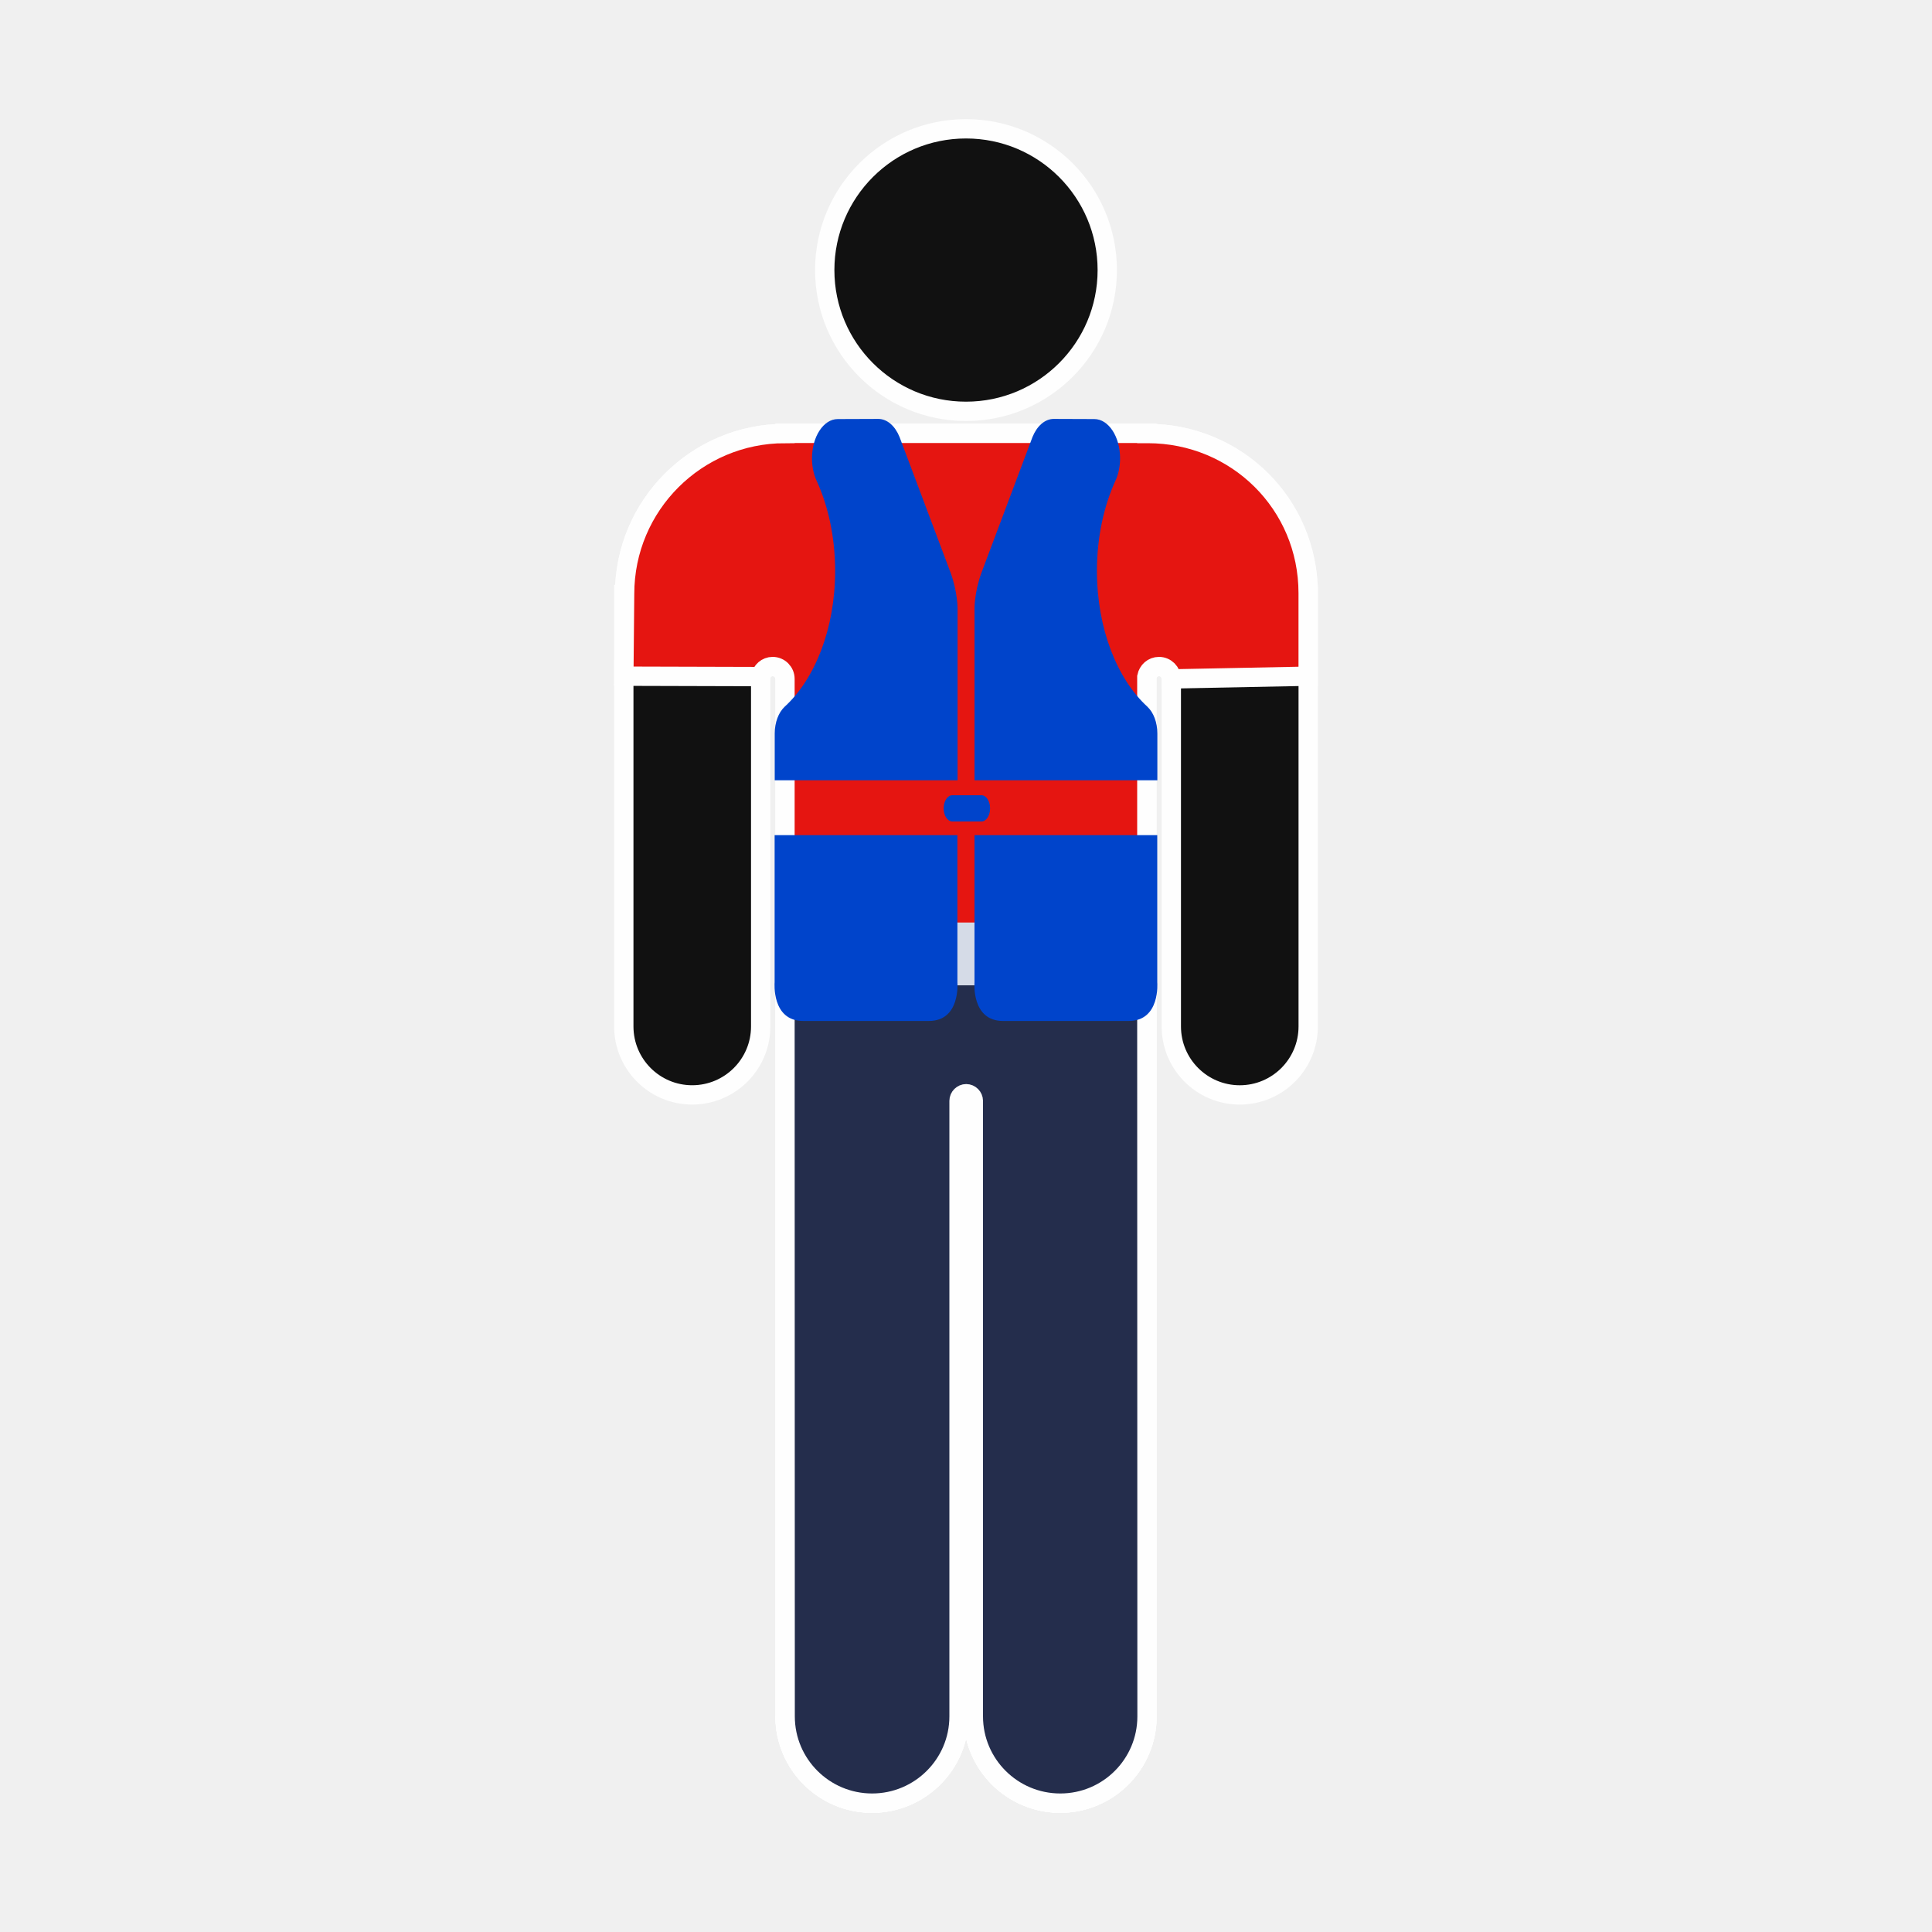
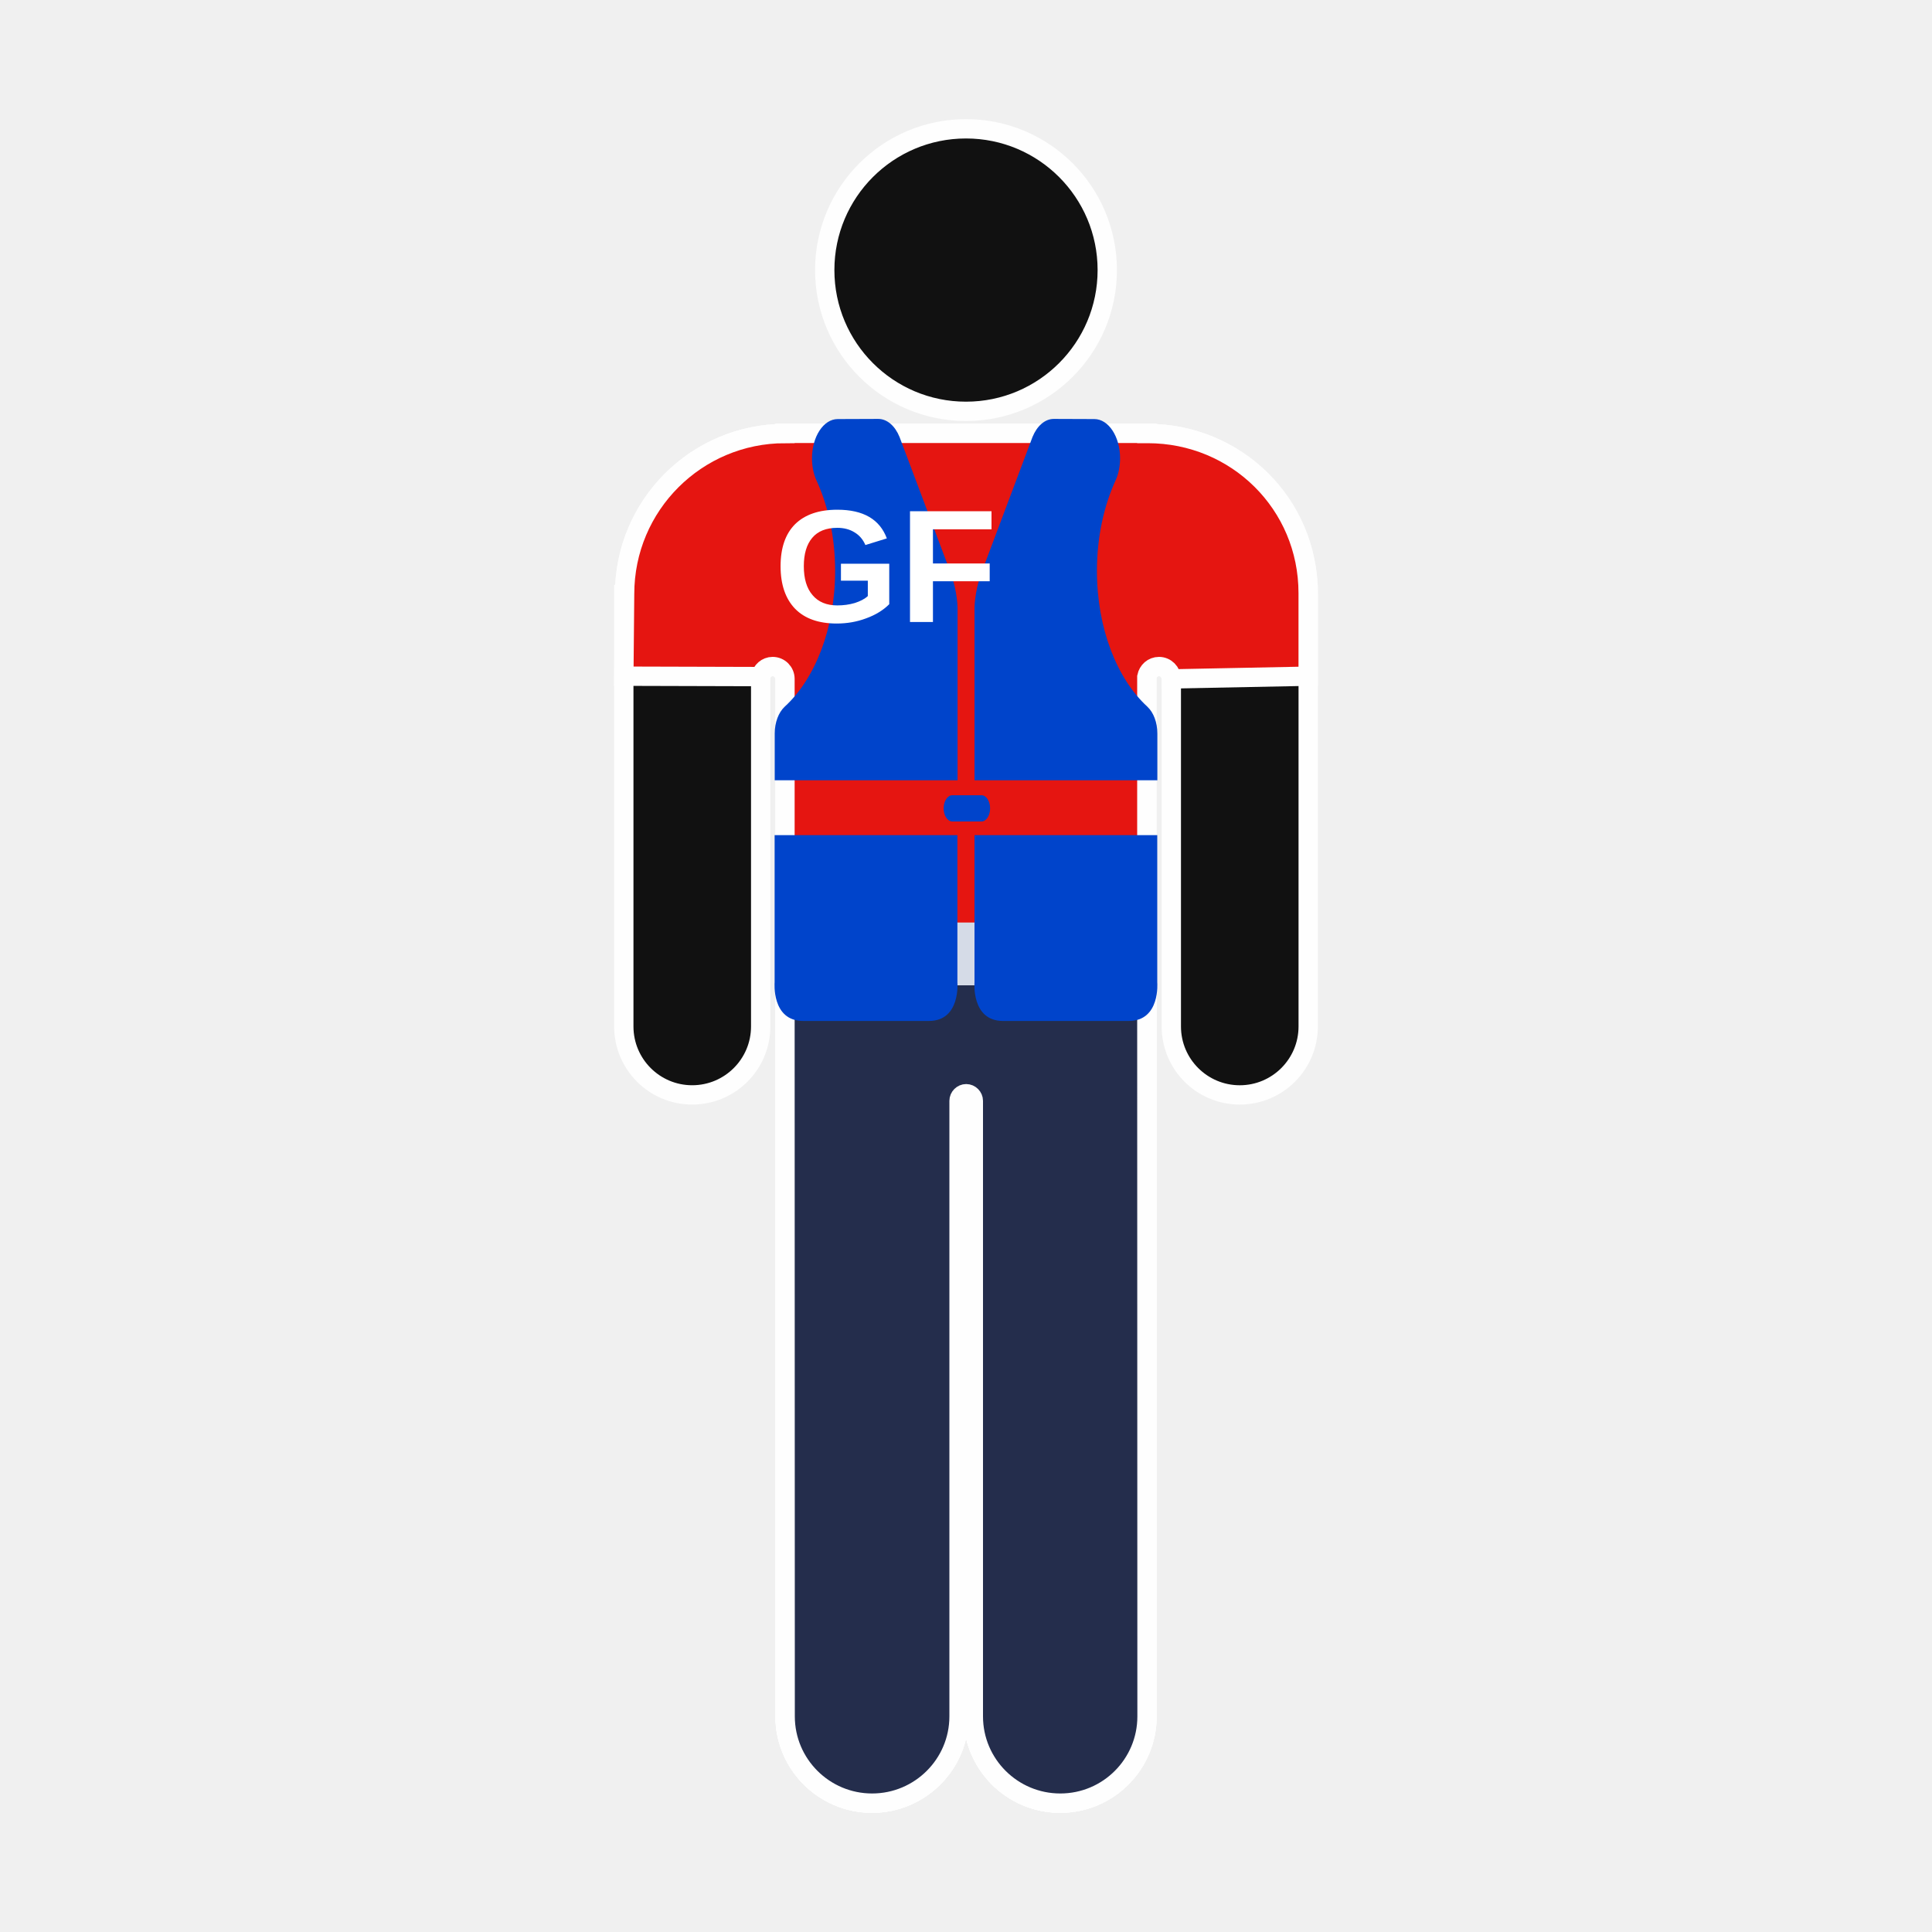
- <svg xmlns="http://www.w3.org/2000/svg" width="96" height="96" version="1.1" x="0px" y="0px" viewBox="0 0 100 100" enable-background="new 0 0 100 100" xml:space="preserve">
-   <circle stroke="#fefefe" fill="#111111" fill-rule="evenodd" clip-rule="evenodd" cx="50" cy="13.979" r="7.312" />
-   <path stroke="#fefefe" fill="#111111" d="         M67.709,30.771c0-0.012,0.003-0.023,0.003-0.034c0-4.584-3.716-8.3-8.302-8.3c-0.015,0-0.029,0.002-0.046,0.002v-0.014             h-18.73v0.012c-4.583,0-8.3,3.716-8.3,8.3c0,0.011,0.003,0.021,0.003,0.034h-0.049v22.358l0,0c0,1.956,1.584,3.543,3.54,3.543             c1.958,0,3.545-1.587,3.545-3.543l0,0V35.021c0.058-0.296,0.307-0.523,0.618-0.523c0.354,0,0.643,0.288,0.643,0.643v53.695             c0,2.483,2.017,4.497,4.496,4.497c2.484,0,4.499-2.014,4.499-4.497V56.983c0-0.206,0.166-0.372,0.371-0.372s0.371,0.166,0.371,0.372             v31.853c0,2.483,2.015,4.497,4.497,4.497c2.481,0,4.496-2.014,4.496-4.497V35.028c0.056-0.298,0.307-0.529,0.621-0.529             c0.354,0,0.642,0.288,0.642,0.643v17.988l0,0c0,1.956,1.587,3.543,3.543,3.543s3.542-1.587,3.542-3.543l0,0V30.771H67.709z         " />
-   <path d="m67.71,30.7c0,-4.62 -3.71,-8.26 -8.3,-8.26c-0.01,0 -0.03,0 -0.05,0l0,-0.01l-18.73,0l0,0.01c-4.58,0 -8.3,3.71 -8.3,8.3l-0.04,4.26l7.08,0.02c0.06,-0.29 0.31,-0.52 0.62,-0.52c0.36,0 0.64,0.29 0.64,0.64l0,53.7c0,2.48 2.02,4.49 4.5,4.49c2.48,0 4.5,-2.01 4.5,-4.49l0,-31.86c0,-0.2 0.17,-0.37 0.37,-0.37s0.37,0.17 0.37,0.37l0,31.86c0,2.48 2.02,4.49 4.5,4.49c2.48,0 4.49,-2.01 4.49,-4.49l0,-53.81c0.06,-0.3 0.31,-0.53 0.63,-0.53c0.35,0 0.64,0.29 0.64,0.64l7.08,-0.14l0,-4.3z" fill="#e51511" stroke="#fefefe" />
+ <svg xmlns="http://www.w3.org/2000/svg" width="96" height="96" version="1.1" x="0px" y="0px" viewBox="0 0 100 100" enable-background="new 0 0 100 100" xml:space="preserve" id="svg6587">
+   <defs id="defs6591" />
+   <circle stroke="#fefefe" fill="#111111" fill-rule="evenodd" clip-rule="evenodd" cx="50" cy="13.979" r="7.312" id="circle6566" />
+   <path stroke="#fefefe" fill="#111111" d="         M67.709,30.771c0-0.012,0.003-0.023,0.003-0.034c0-4.584-3.716-8.3-8.302-8.3c-0.015,0-0.029,0.002-0.046,0.002v-0.014             h-18.73v0.012c-4.583,0-8.3,3.716-8.3,8.3c0,0.011,0.003,0.021,0.003,0.034h-0.049v22.358l0,0c0,1.956,1.584,3.543,3.54,3.543             c1.958,0,3.545-1.587,3.545-3.543l0,0V35.021c0.058-0.296,0.307-0.523,0.618-0.523c0.354,0,0.643,0.288,0.643,0.643v53.695             c0,2.483,2.017,4.497,4.496,4.497c2.484,0,4.499-2.014,4.499-4.497V56.983c0-0.206,0.166-0.372,0.371-0.372s0.371,0.166,0.371,0.372             v31.853c0,2.483,2.015,4.497,4.497,4.497c2.481,0,4.496-2.014,4.496-4.497V35.028c0.056-0.298,0.307-0.529,0.621-0.529             c0.354,0,0.642,0.288,0.642,0.643v17.988l0,0c0,1.956,1.587,3.543,3.543,3.543s3.542-1.587,3.542-3.543l0,0V30.771H67.709z         " id="path6568" />
+   <path d="m67.71,30.7c0,-4.62 -3.71,-8.26 -8.3,-8.26c-0.01,0 -0.03,0 -0.05,0l0,-0.01l-18.73,0l0,0.01c-4.58,0 -8.3,3.71 -8.3,8.3l-0.04,4.26l7.08,0.02c0.06,-0.29 0.31,-0.52 0.62,-0.52c0.36,0 0.64,0.29 0.64,0.64l0,53.7c0,2.48 2.02,4.49 4.5,4.49c2.48,0 4.5,-2.01 4.5,-4.49l0,-31.86c0,-0.2 0.17,-0.37 0.37,-0.37s0.37,0.17 0.37,0.37l0,31.86c0,2.48 2.02,4.49 4.5,4.49c2.48,0 4.49,-2.01 4.49,-4.49l0,-53.81c0.06,-0.3 0.31,-0.53 0.63,-0.53c0.35,0 0.64,0.29 0.64,0.64l7.08,-0.14l0,-4.3z" fill="#e51511" stroke="#fefefe" id="path6570" />
  <path d="m40.63,47.75l0.01,41.09c0,2.48 2.02,4.49 4.5,4.49c2.48,0 4.5,-2.01 4.5,-4.49l0,-31.86c0,-0.2 0.17,-0.37 0.37,-0.37s0.37,0.17 0.37,0.37l0,31.86c0,2.48 2.02,4.49 4.5,4.49c2.48,0 4.49,-2.01 4.49,-4.49l-0.01,-41.09" fill="#d5dbe7" id="svg_4" stroke="#fefefe" />
-   <path d="m40.63,51l0.01,37.84c0,2.48 2.02,4.49 4.5,4.49c2.48,0 4.5,-2.01 4.5,-4.49l0,-31.86c0,-0.2 0.17,-0.37 0.37,-0.37s0.37,0.17 0.37,0.37l0,31.86c0,2.48 2.02,4.49 4.5,4.49c2.48,0 4.49,-2.01 4.49,-4.49l-0.01,-37.84" fill="#242d4c" id="svg_4" stroke="#fefefe" />
-   <svg version="1.1" x="1.218" y="1.75" width="59.5" height="70" preserveAspectRatio="none" viewBox="-250 -55 460.687 355.687">
-     <path fill="#0044cb" d="m 124.255,155.749 0,38.696 c 0,0 1.351,10.181 -11.43,10.181 l -50.387,0 c -12.774,0 -11.43,-10.181 -11.43,-10.181 l 0,-38.696 73.247,0 z" />
-     <path fill="#0044cb" d="m 101.057,51.016 c -1.764,-2.843 -4.914,-4.731 -8.509,-4.731 l -16.249,0.039 c -5.697,0 -10.319,4.625 -10.319,10.322 0,2.007 0.564,3.866 1.549,5.45 l 0.123,0.18 c 4.798,6.787 7.602,15.053 7.602,23.985 0,15.159 -8.089,28.42 -20.197,35.698 l -0.123,0.081 c -2.328,1.468 -3.888,4.018 -3.888,6.989 l 0,12.298 73.279,0 0,-45.138 c 0,0 0.081,-4.163 -2.723,-9.335 L 101.057,51.016 z" />
-     <path fill="#0044cb" d="m 154.365,51.016 c 1.771,-2.843 4.921,-4.731 8.509,-4.731 l 16.256,0.039 c 5.697,0 10.322,4.625 10.322,10.322 0,2.007 -0.572,3.866 -1.552,5.45 l -0.131,0.18 c -4.78,6.787 -7.592,15.053 -7.592,23.985 0,15.159 8.096,28.42 20.193,35.698 l 0.113,0.081 c 2.349,1.468 3.905,4.018 3.905,6.989 l 0,12.298 -73.275,0 0,-45.138 c 0,0 -0.099,-4.163 2.713,-9.335 L 154.365,51.016 z" />
-     <path fill="#0044cb" d="m 204.347,155.749 0,38.696 c 0,0 1.351,10.181 -11.416,10.181 l -50.401,0 c -12.767,0 -11.423,-10.181 -11.423,-10.181 l 0,-38.696 73.24,0 z" />
-     <path fill="#0044cb" d="m 133.911,152.158 c 1.909,0 3.45,-1.542 3.45,-3.443 0,-1.909 -1.542,-3.454 -3.45,-3.454 l -11.709,0 c -1.909,0 -3.457,1.545 -3.457,3.454 0,1.901 1.549,3.443 3.457,3.443 l 11.709,0 z" />
+   <path d="m40.63,51l0.01,37.84c0,2.48 2.02,4.49 4.5,4.49c2.48,0 4.5,-2.01 4.5,-4.49l0,-31.86c0,-0.2 0.17,-0.37 0.37,-0.37s0.37,0.17 0.37,0.37l0,31.86c0,2.48 2.02,4.49 4.5,4.49c2.48,0 4.49,-2.01 4.49,-4.49l-0.01,-37.84" fill="#242d4c" id="path6573" stroke="#fefefe" />
+   <svg version="1.1" x="1.218" y="1.75" width="59.5" height="70" preserveAspectRatio="none" viewBox="-250 -55 460.687 355.687" id="svg6585">
+     <path fill="#0044cb" d="m 124.255,155.749 0,38.696 c 0,0 1.351,10.181 -11.43,10.181 l -50.387,0 c -12.774,0 -11.43,-10.181 -11.43,-10.181 l 0,-38.696 73.247,0 z" id="path6575" />
+     <path fill="#0044cb" d="m 101.057,51.016 c -1.764,-2.843 -4.914,-4.731 -8.509,-4.731 l -16.249,0.039 c -5.697,0 -10.319,4.625 -10.319,10.322 0,2.007 0.564,3.866 1.549,5.45 l 0.123,0.18 c 4.798,6.787 7.602,15.053 7.602,23.985 0,15.159 -8.089,28.42 -20.197,35.698 l -0.123,0.081 c -2.328,1.468 -3.888,4.018 -3.888,6.989 l 0,12.298 73.279,0 0,-45.138 c 0,0 0.081,-4.163 -2.723,-9.335 L 101.057,51.016 z" id="path6577" />
+     <path fill="#0044cb" d="m 154.365,51.016 c 1.771,-2.843 4.921,-4.731 8.509,-4.731 l 16.256,0.039 c 5.697,0 10.322,4.625 10.322,10.322 0,2.007 -0.572,3.866 -1.552,5.45 l -0.131,0.18 c -4.78,6.787 -7.592,15.053 -7.592,23.985 0,15.159 8.096,28.42 20.193,35.698 l 0.113,0.081 c 2.349,1.468 3.905,4.018 3.905,6.989 l 0,12.298 -73.275,0 0,-45.138 c 0,0 -0.099,-4.163 2.713,-9.335 L 154.365,51.016 z" id="path6579" />
+     <path fill="#0044cb" d="m 204.347,155.749 0,38.696 c 0,0 1.351,10.181 -11.416,10.181 l -50.401,0 c -12.767,0 -11.423,-10.181 -11.423,-10.181 l 0,-38.696 73.24,0 z" id="path6581" />
+     <path fill="#0044cb" d="m 133.911,152.158 c 1.909,0 3.45,-1.542 3.45,-3.443 0,-1.909 -1.542,-3.454 -3.45,-3.454 l -11.709,0 c -1.909,0 -3.457,1.545 -3.457,3.454 0,1.901 1.549,3.443 3.457,3.443 l 11.709,0 z" id="path6583" />
  </svg>
+   <text xml:space="preserve" style="font-size:8.333px;font-family:Arial;-inkscape-font-specification:Arial;text-align:center;text-anchor:middle;fill:#ffffff;stroke:#eeeeee;stroke-width:1.042;stroke-opacity:0" x="49.319" y="32.198" id="text6595">
+     <tspan id="tspan6593" style="font-weight:bold;stroke-width:1.042" x="49.319" y="32.198">GF</tspan>
+   </text>
</svg>
